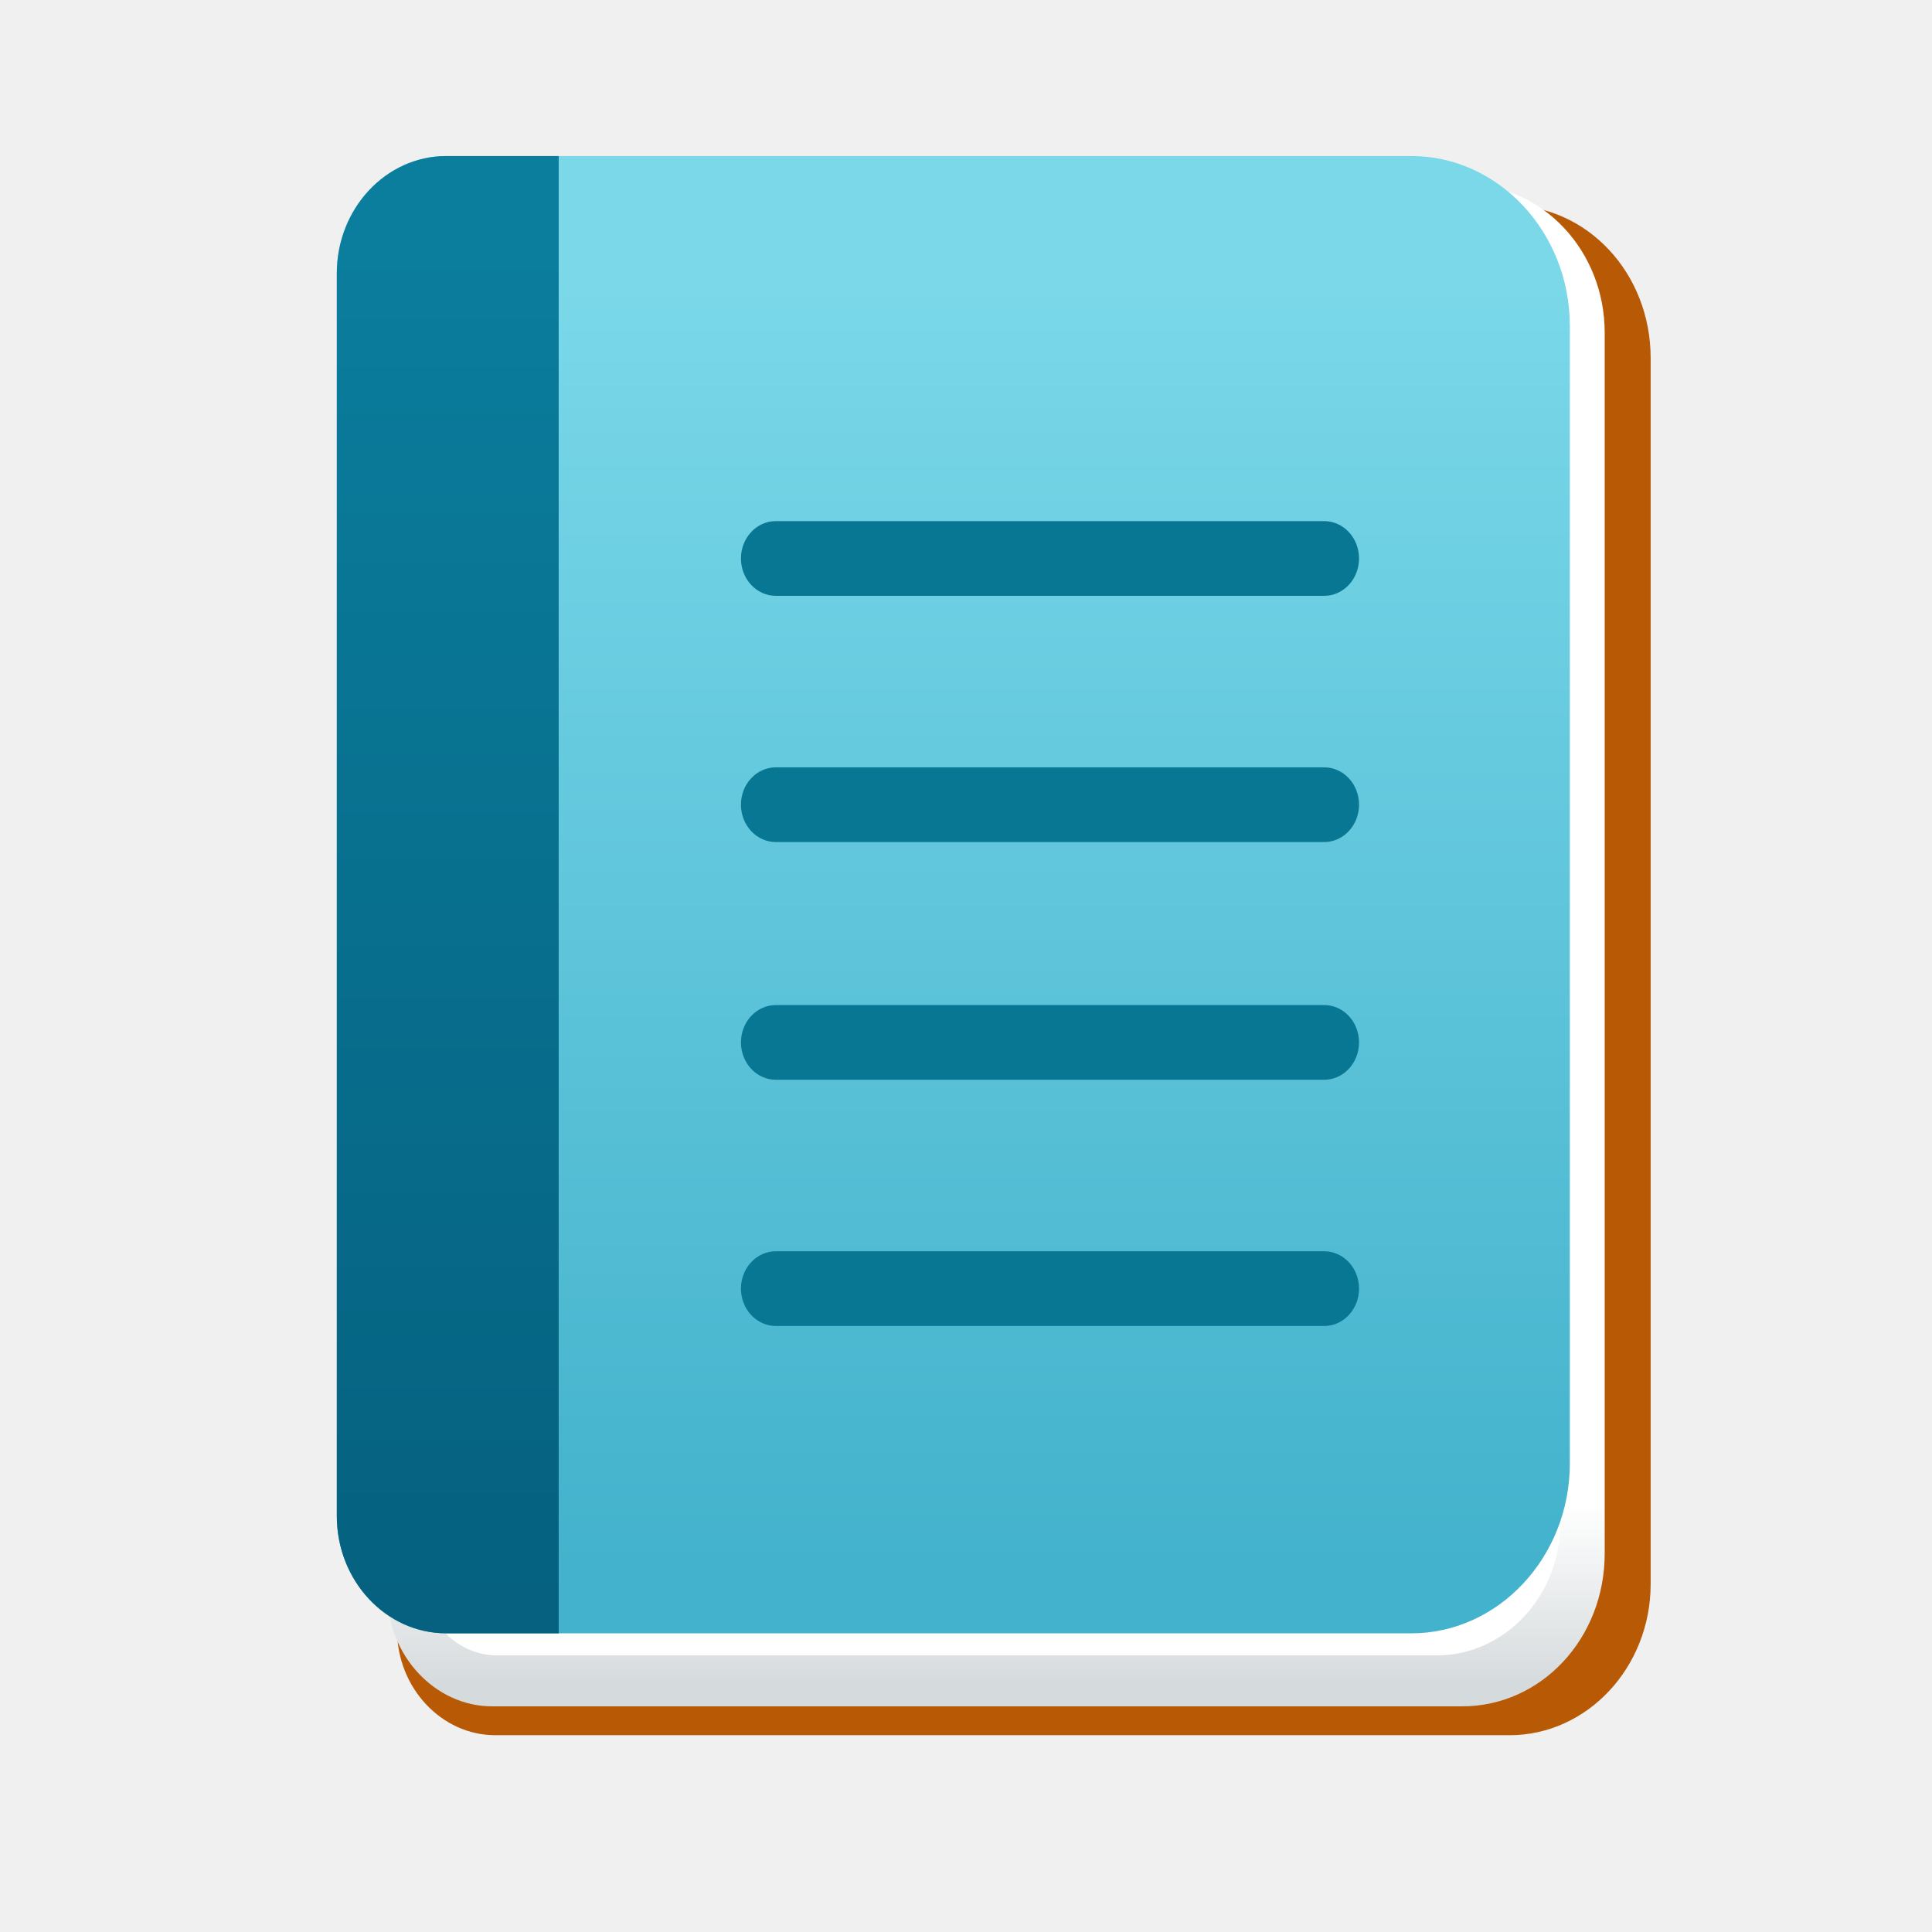
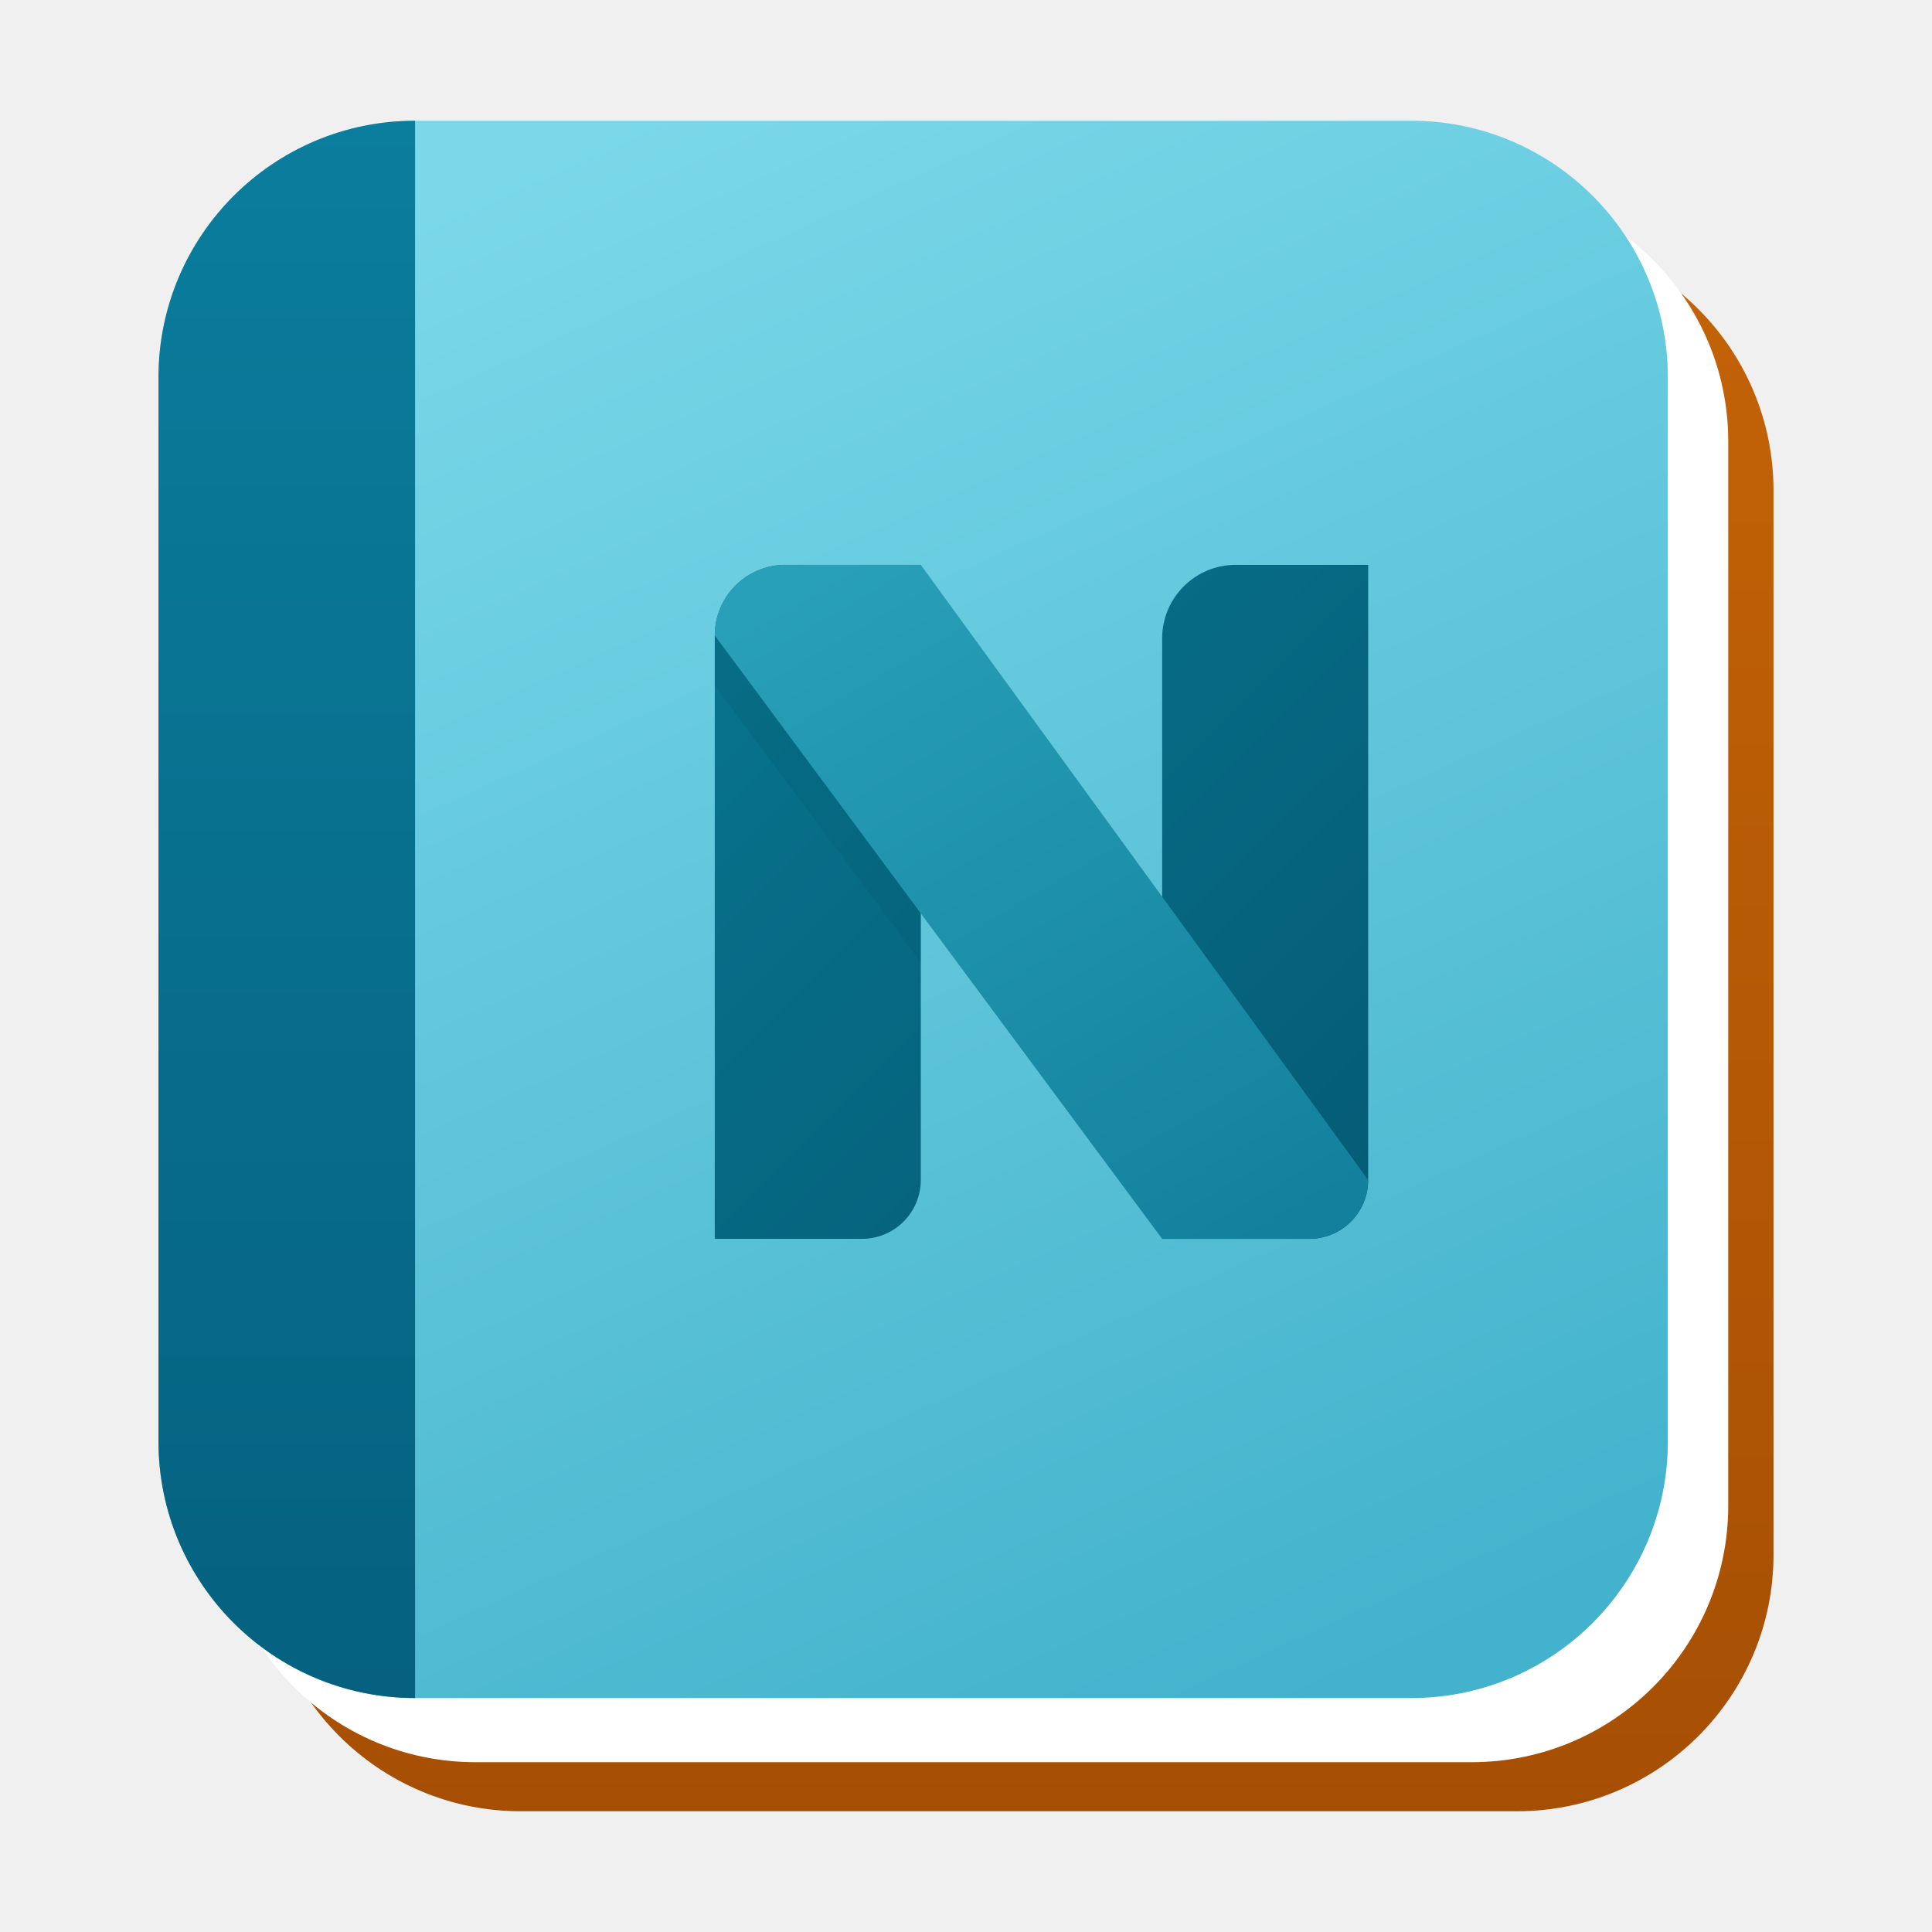
<svg xmlns="http://www.w3.org/2000/svg" width="1024" height="1024" viewBox="0 0 1024 1024" fill="none">
  <defs>
-     <linearGradient id="cover" x1="526" y1="108" x2="526" y2="866" gradientUnits="userSpaceOnUse">
+     <linearGradient id="cover" x1="328" y1="64" x2="706" y2="900" gradientUnits="userSpaceOnUse">
      <stop stop-color="#7AD8E9" />
      <stop offset="1" stop-color="#43B2CC" />
    </linearGradient>
-     <linearGradient id="spine" x1="194" y1="88" x2="194" y2="889" gradientUnits="userSpaceOnUse">
+     <linearGradient id="spine" x1="152" y1="64" x2="152" y2="900" gradientUnits="userSpaceOnUse">
      <stop stop-color="#0B7D9D" />
      <stop offset="1" stop-color="#05617F" />
    </linearGradient>
-     <linearGradient id="edge" x1="548" y1="829" x2="548" y2="936" gradientUnits="userSpaceOnUse">
-       <stop stop-color="#FFFFFF" />
-       <stop offset="1" stop-color="#D5DADC" />
+     <linearGradient id="back" x1="540" y1="124" x2="540" y2="960" gradientUnits="userSpaceOnUse">
+       <stop stop-color="#C46307" />
+       <stop offset="1" stop-color="#A64F04" />
+     </linearGradient>
+     <clipPath id="cover-clip">
+       <rect x="84" y="64" width="800" height="836" rx="136" />
+     </clipPath>
+     <linearGradient id="N-side" x1="300" y1="282" x2="740" y2="720" gradientUnits="userSpaceOnUse">
+       <stop stop-color="#08748E" />
+       <stop offset="1" stop-color="#055B76" />
+     </linearGradient>
+     <linearGradient id="N-fold" x1="376" y1="278" x2="648" y2="744" gradientUnits="userSpaceOnUse">
+       <stop stop-color="#28A0B7" />
+       <stop offset="1" stop-color="#13819D" />
    </linearGradient>
  </defs>
-   <g transform="translate(81.92 51.2) scale(.84 .9)">
-     <path d="M153 133C153 95 184 64 222 64H854C904 64 944 104 944 154V876C944 925 904 965 855 965H215C181 965 153 937 153 903V133Z" fill="#B85A05" />
-     <path d="M147 121C147 83 178 52 216 52H828C876 52 915 91 915 139V858C915 908 875 948 825 948H213C177 948 147 918 147 882V121Z" fill="url(#edge)" />
-     <path d="M168 123C168 96 190 74 217 74H817C856 74 887 105 887 144V840C887 883 852 918 809 918H216C190 918 168 896 168 870V123Z" fill="#FFFFFF" />
-     <path d="M115 104C115 66 146 35 184 35H793C848 35 893 80 893 135V805C893 860 848 905 793 905H184C146 905 115 874 115 836V104Z" fill="url(#cover)" />
-     <path d="M115 104C115 66 146 35 184 35H255V905H184C146 905 115 874 115 836V104Z" fill="url(#spine)" />
-     <rect x="370" y="250" width="390" height="44" rx="22" fill="#087794" />
-     <rect x="370" y="395" width="390" height="44" rx="22" fill="#087794" />
-     <rect x="370" y="535" width="390" height="44" rx="22" fill="#087794" />
-     <rect x="370" y="680" width="390" height="44" rx="22" fill="#087794" />
+   <g id="notebook">
+     <rect id="back-cover" x="140" y="124" width="800" height="836" rx="136" fill="url(#back)" />
+     <rect id="pages" x="116" y="98" width="800" height="836" rx="136" fill="#FFFFFF" />
+     <g id="front-cover" clip-path="url(#cover-clip)">
+       <rect x="84" y="64" width="800" height="836" rx="136" fill="url(#cover)" />
+       <rect id="book-spine" x="84" y="64" width="136" height="836" fill="url(#spine)" />
+       <g id="notora-monogram" transform="translate(152.64 82.54) scale(.78)">
+         <path id="N-left-fold" d="M290 736V326C290 299.49 311.49 278 338 278H430V696C430 718.09 412.09 736 390 736H290Z" fill="url(#N-side)" />
+         <path id="N-right-fold" d="M594 328C594 300.39 616.39 278 644 278H734V696C734 718.09 716.09 736 694 736H594V328Z" fill="url(#N-side)" />
+         <path id="N-diagonal-fold" d="M338 278H430L734 696C734 718.09 716.09 736 694 736H594L290 326C290 299.49 311.49 278 338 278Z" fill="url(#N-fold)" />
+         <path id="N-fold-depth" d="M290 326L430 515V548L290 360Z" fill="#044A63" fill-opacity=".15" />
+       </g>
+     </g>
  </g>
</svg>
